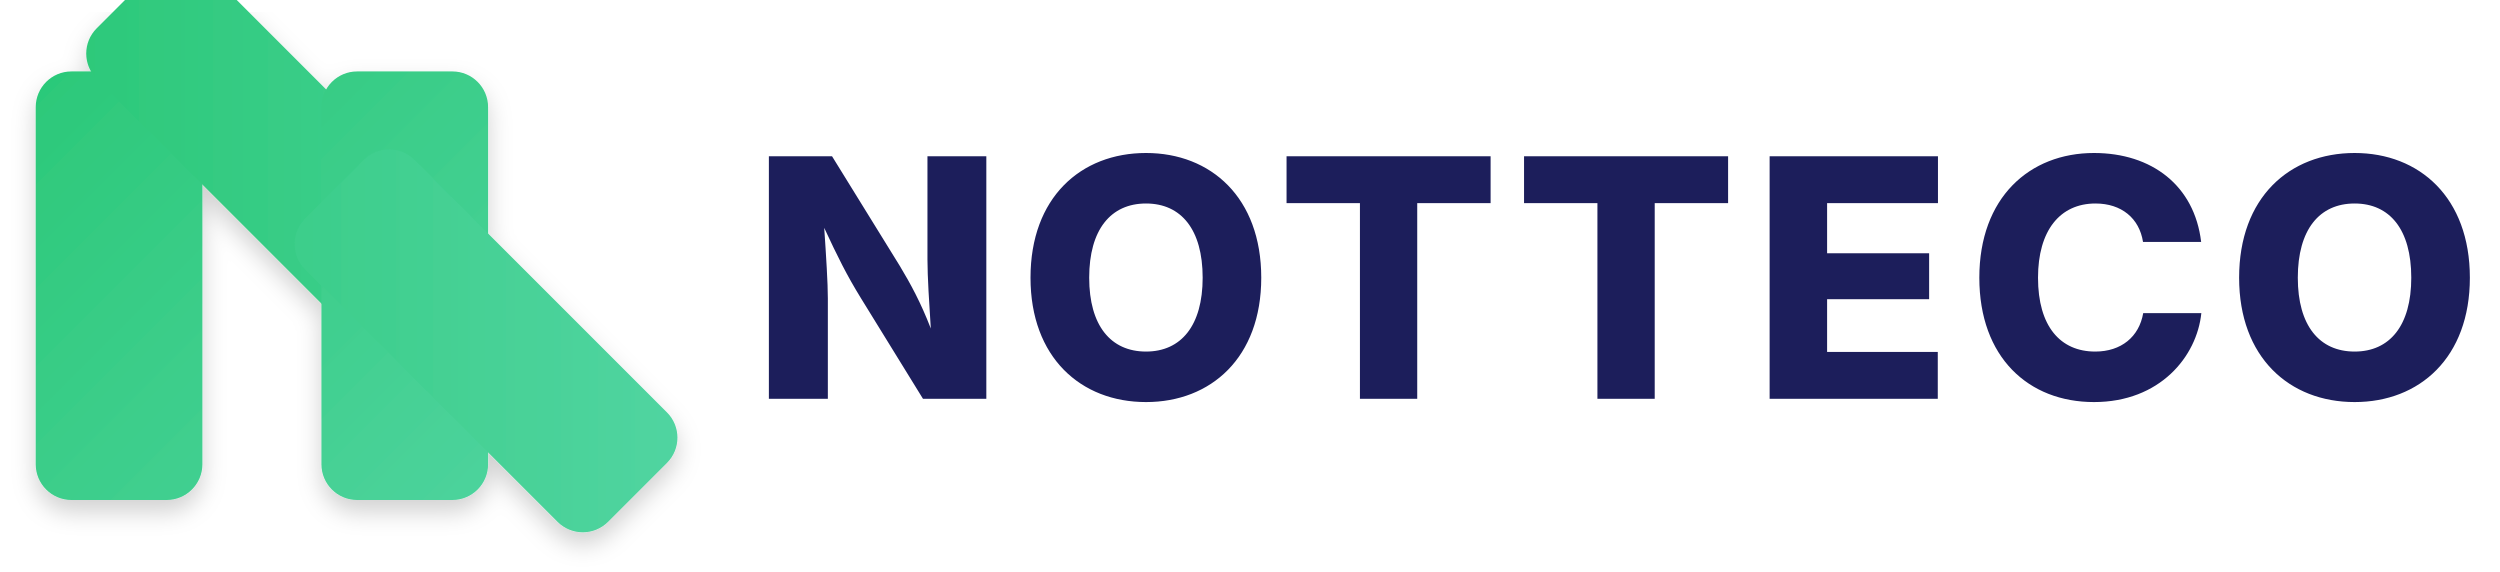
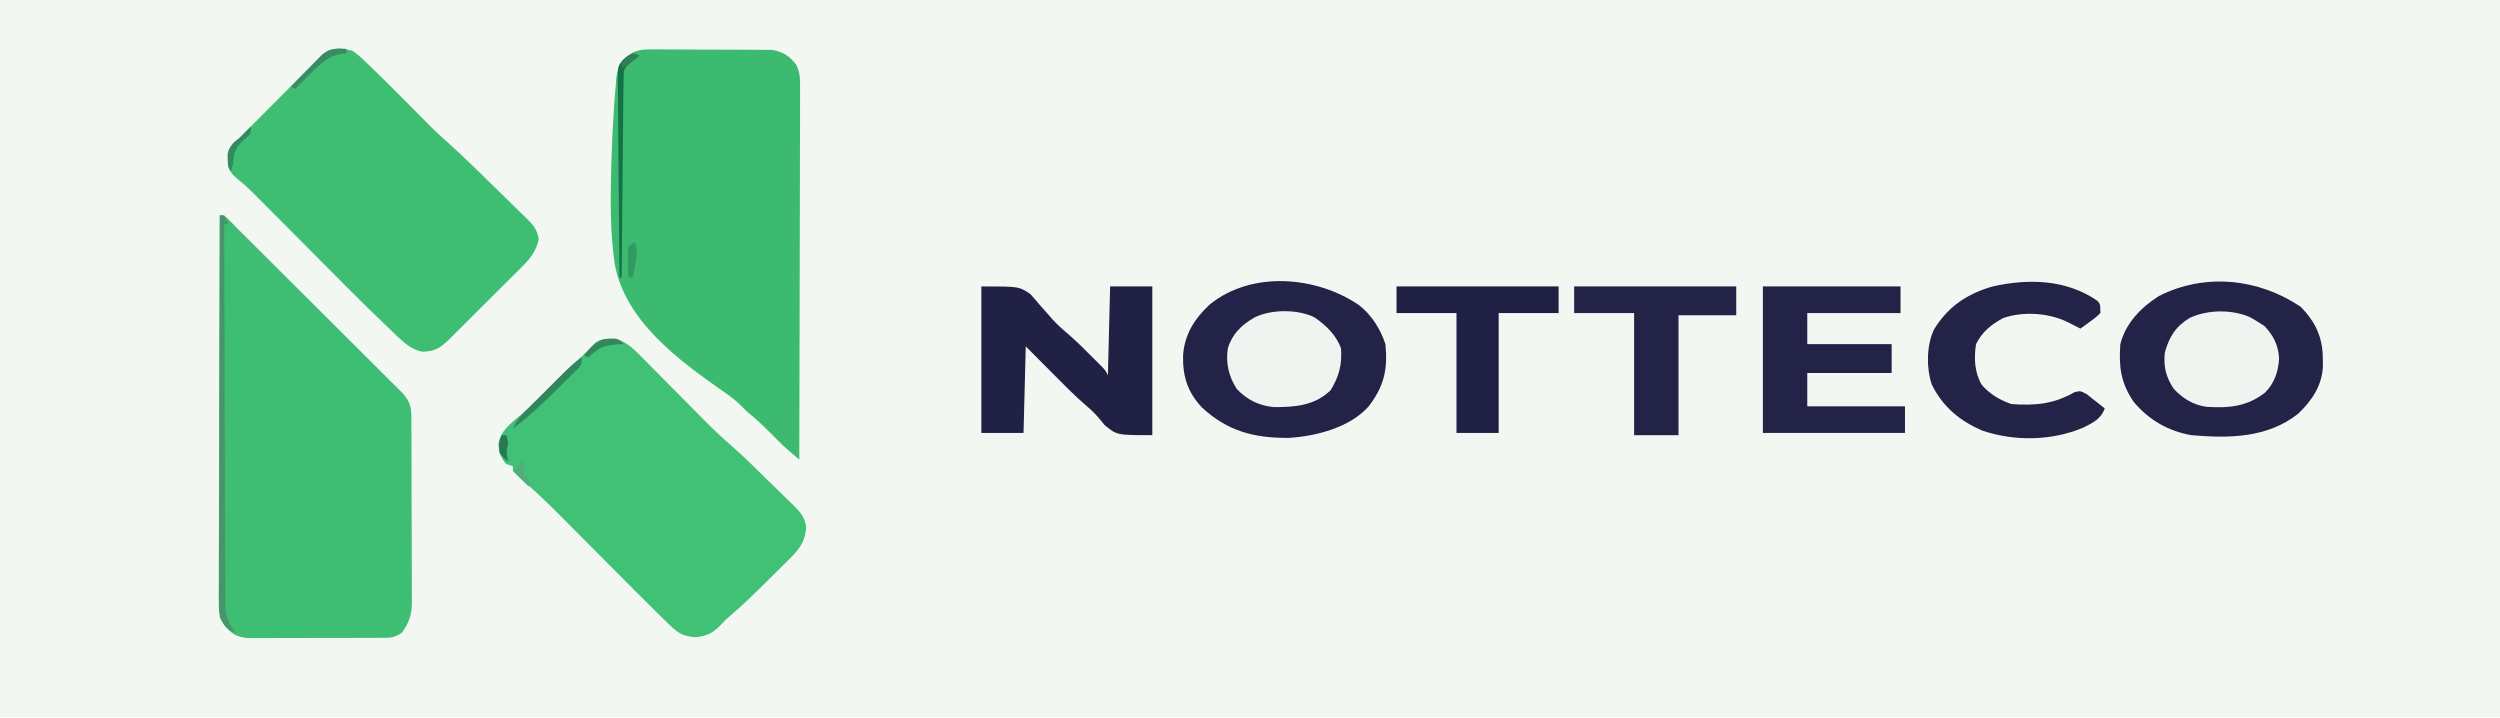
- <svg xmlns="http://www.w3.org/2000/svg" width="420" height="96" viewBox="0 0 420 96" fill="none" role="img" aria-label="NOTTECO">
-   <defs>
-     <linearGradient id="g" x1="0" y1="0" x2="96" y2="96" gradientUnits="userSpaceOnUse">
-       <stop stop-color="#27C774" />
-       <stop offset="1" stop-color="#53D5A3" />
-     </linearGradient>
-     <filter id="shadow" x="0" y="0" width="140" height="96" filterUnits="userSpaceOnUse" color-interpolation-filters="sRGB">
-       <feDropShadow dx="0" dy="2" stdDeviation="2" flood-opacity="0.18" />
-     </filter>
-   </defs>
-   <g filter="url(#shadow)">
-     <rect x="6" y="12" width="28" height="72" rx="6" fill="url(#g)" />
-     <rect x="12" y="9" width="26" height="72" rx="6" transform="rotate(-45 12 9)" fill="url(#g)" />
-     <rect x="54" y="12" width="28" height="72" rx="6" fill="url(#g)" />
-     <rect x="47" y="41" width="26" height="72" rx="6" transform="rotate(-45 47 41)" fill="url(#g)" />
-   </g>
-   <text x="126" y="67" fill="#1C1E5B" font-family="Inter, Arial, sans-serif" font-size="56" font-weight="800" letter-spacing="2">NOTTECO</text>
+ <svg xmlns="http://www.w3.org/2000/svg" version="1.1" width="1126" height="323">
+   <path d="M0 0 C371.58 0 743.16 0 1126 0 C1126 106.59 1126 213.18 1126 323 C754.42 323 382.84 323 0 323 C0 216.41 0 109.82 0 0 Z " fill="#F3F7F2" transform="translate(0,0)" />
+   <path d="M0 0 C2 0 2 0 4.15 2.027 C5.101 3.017 6.051 4.008 7 5 C8.167 6.169 9.338 7.334 10.511 8.498 C11.163 9.147 11.815 9.796 12.486 10.464 C13.185 11.16 13.884 11.856 14.604 12.573 C22.216 20.151 29.822 27.735 37.426 35.322 C42.023 39.909 46.622 44.494 51.226 49.075 C55.684 53.511 60.137 57.953 64.587 62.397 C66.283 64.09 67.981 65.781 69.681 67.47 C72.053 69.828 74.419 72.191 76.784 74.557 C77.489 75.255 78.194 75.952 78.92 76.671 C79.564 77.318 80.207 77.964 80.87 78.629 C81.429 79.187 81.989 79.745 82.565 80.319 C85.194 83.399 86.248 86.006 86.267 90.04 C86.276 90.835 86.284 91.63 86.293 92.449 C86.292 93.312 86.291 94.175 86.291 95.064 C86.297 95.98 86.304 96.896 86.311 97.839 C86.33 100.868 86.334 103.897 86.336 106.926 C86.342 109.033 86.349 111.141 86.356 113.248 C86.368 117.667 86.372 122.086 86.371 126.506 C86.37 132.162 86.398 137.817 86.432 143.473 C86.454 147.827 86.458 152.18 86.457 156.534 C86.46 158.619 86.469 160.704 86.484 162.789 C86.504 165.709 86.498 168.628 86.486 171.548 C86.497 172.405 86.508 173.262 86.52 174.145 C86.46 179.903 85.355 183.281 82 188 C78.364 190.424 76.644 190.258 72.313 190.275 C71.638 190.28 70.963 190.285 70.267 190.29 C68.035 190.304 65.803 190.303 63.57 190.301 C62.017 190.305 60.464 190.309 58.911 190.314 C55.654 190.321 52.398 190.321 49.141 190.316 C44.973 190.31 40.804 190.327 36.636 190.35 C33.427 190.365 30.219 190.366 27.01 190.363 C25.474 190.363 23.937 190.368 22.401 190.378 C20.249 190.391 18.098 190.384 15.946 190.372 C14.722 190.373 13.499 190.374 12.239 190.374 C7.279 189.801 4.985 188.231 1.885 184.359 C-0.257 180.541 -0.553 177.661 -0.481 173.407 C-0.484 172.663 -0.488 171.919 -0.491 171.152 C-0.498 168.669 -0.476 166.187 -0.454 163.704 C-0.453 161.919 -0.454 160.135 -0.456 158.351 C-0.457 153.515 -0.434 148.679 -0.406 143.842 C-0.381 138.786 -0.378 133.729 -0.373 128.672 C-0.361 119.099 -0.328 109.526 -0.288 99.954 C-0.243 89.054 -0.221 78.155 -0.201 67.255 C-0.159 44.837 -0.089 22.418 0 0 Z " fill="#3EBE73" transform="translate(99,97)" />
+   <path d="M0 0 C1.281 -0.012 2.563 -0.025 3.883 -0.038 C5.264 -0.02 6.645 -0.002 8.025 0.018 C9.458 0.019 10.891 0.018 12.324 0.015 C15.317 0.015 18.31 0.036 21.303 0.072 C25.129 0.118 28.953 0.119 32.779 0.105 C35.734 0.099 38.69 0.112 41.645 0.131 C43.055 0.139 44.465 0.142 45.876 0.138 C47.849 0.138 49.823 0.166 51.797 0.195 C52.917 0.205 54.037 0.214 55.192 0.223 C59.968 1.016 63.075 3.075 65.985 6.934 C67.686 10.48 67.703 13.06 67.695 16.99 C67.697 17.708 67.7 18.427 67.702 19.168 C67.707 21.571 67.691 23.974 67.674 26.377 C67.673 28.102 67.674 29.826 67.676 31.551 C67.677 36.231 67.659 40.91 67.638 45.589 C67.619 50.481 67.617 55.372 67.614 60.263 C67.605 69.525 67.58 78.786 67.55 88.047 C67.516 98.591 67.5 109.135 67.485 119.679 C67.453 141.367 67.401 163.056 67.334 184.745 C66.226 183.805 65.12 182.863 64.014 181.921 C63.397 181.396 62.781 180.872 62.146 180.332 C59.556 178.064 57.178 175.645 54.771 173.182 C51.113 169.469 47.384 166.023 43.334 162.745 C42.565 161.954 41.796 161.162 41.003 160.347 C38.455 157.863 35.94 155.958 32.993 153.975 C12.96 140.016 -11.086 122.232 -15.755 96.853 C-17.87 82.429 -17.794 67.907 -17.354 53.37 C-17.324 52.242 -17.294 51.115 -17.263 49.953 C-17.047 42.344 -16.681 34.754 -16.178 27.159 C-16.115 26.159 -16.053 25.159 -15.989 24.13 C-15.795 21.311 -15.551 18.501 -15.286 15.688 C-15.23 14.866 -15.173 14.043 -15.115 13.196 C-14.63 8.815 -13.735 6.295 -10.482 3.232 C-7.016 0.652 -4.371 -0.005 0 0 Z " fill="#3CBB70" transform="translate(292.6663,22.25537)" />
+   <path d="M0 0 C2.254 1.666 2.254 1.666 4.57 3.836 C5.44 4.649 6.31 5.462 7.206 6.299 C12.132 11.061 16.989 15.885 21.812 20.75 C22.832 21.775 23.853 22.8 24.873 23.824 C26.743 25.703 28.612 27.583 30.48 29.464 C31.311 30.301 32.143 31.138 33 32 C33.845 32.856 34.691 33.712 35.562 34.593 C37.712 36.716 39.907 38.722 42.18 40.711 C49.57 47.333 56.648 54.277 63.708 61.248 C65.33 62.843 66.96 64.432 68.596 66.013 C70.979 68.317 73.339 70.644 75.695 72.977 C76.43 73.678 77.164 74.379 77.92 75.101 C81.158 78.353 82.839 80.079 83.644 84.689 C82.615 89.982 79.9 93.35 76.143 97.1 C74.991 98.256 74.991 98.256 73.817 99.436 C72.579 100.662 72.579 100.662 71.316 101.914 C70.464 102.766 69.613 103.617 68.735 104.494 C66.936 106.29 65.134 108.084 63.331 109.875 C60.571 112.617 57.819 115.366 55.068 118.117 C53.318 119.862 51.568 121.607 49.816 123.352 C48.993 124.173 48.17 124.995 47.322 125.842 C46.552 126.607 45.781 127.371 44.987 128.159 C44.312 128.83 43.637 129.501 42.941 130.192 C38.915 133.941 36.794 135.33 31.098 135.398 C25.514 134.338 21.492 129.915 17.512 126.137 C16.838 125.501 16.164 124.865 15.47 124.21 C3.001 112.337 -9.046 100.018 -21.188 87.812 C-25.714 83.262 -30.242 78.714 -34.774 74.17 C-36.569 72.368 -38.361 70.564 -40.153 68.759 C-41.253 67.655 -42.354 66.552 -43.454 65.448 C-43.944 64.953 -44.434 64.458 -44.938 63.948 C-47.115 61.771 -49.305 59.759 -51.722 57.847 C-54.237 55.808 -55.792 54.171 -56.371 50.914 C-56.393 50.159 -56.415 49.403 -56.438 48.625 C-56.477 47.875 -56.517 47.125 -56.559 46.352 C-55.759 42.984 -53.421 41.335 -51 39 C-49.63 37.626 -48.264 36.248 -46.9 34.868 C-42.646 30.579 -38.387 26.296 -34.125 22.015 C-32.286 20.166 -30.449 18.316 -28.614 16.463 C-25.964 13.789 -23.307 11.12 -20.648 8.453 C-19.827 7.621 -19.005 6.789 -18.158 5.931 C-17.011 4.784 -17.011 4.784 -15.841 3.614 C-15.17 2.939 -14.499 2.263 -13.808 1.567 C-9.669 -2.021 -4.937 -1.503 0 0 Z " fill="#3EBE73" transform="translate(159,23)" />
+   <path d="M0 0 C4.768 0.892 8.104 3.974 11.429 7.335 C12.591 8.502 12.591 8.502 13.776 9.693 C15.012 10.949 15.012 10.949 16.273 12.23 C17.566 13.531 17.566 13.531 18.885 14.858 C21.638 17.628 24.384 20.405 27.129 23.184 C29.864 25.947 32.601 28.708 35.341 31.467 C37.043 33.181 38.743 34.898 40.44 36.619 C44.631 40.845 48.897 44.891 53.41 48.772 C58.712 53.395 63.673 58.405 68.682 63.34 C70.069 64.699 71.463 66.052 72.863 67.397 C74.905 69.36 76.923 71.345 78.938 73.336 C79.563 73.929 80.189 74.522 80.834 75.133 C83.751 78.063 85.666 80.366 86.403 84.502 C86.247 91.619 82.736 95.462 77.836 100.242 C77.304 100.772 76.773 101.302 76.225 101.848 C75.103 102.963 73.977 104.075 72.848 105.183 C71.144 106.856 69.451 108.539 67.76 110.225 C62.604 115.343 57.411 120.352 51.88 125.067 C50.171 126.519 50.171 126.519 48.207 128.648 C44.601 132.435 41.701 134.01 36.441 134.434 C31.591 134.028 29.222 133.001 25.715 129.649 C24.853 128.831 23.99 128.014 23.101 127.171 C21.723 125.816 21.723 125.816 20.316 124.434 C19.842 123.969 19.367 123.505 18.878 123.027 C15.727 119.942 12.609 116.825 9.503 113.695 C7.763 111.943 6.021 110.194 4.277 108.445 C0.579 104.736 -3.115 101.022 -6.809 97.309 C-11.102 92.992 -15.397 88.676 -19.696 84.365 C-21.4 82.655 -23.1 80.942 -24.801 79.229 C-30.255 73.749 -35.789 68.443 -41.684 63.434 C-44.184 61.121 -44.184 61.121 -45.684 59.434 C-45.684 58.774 -45.684 58.114 -45.684 57.434 C-46.674 57.104 -47.664 56.774 -48.684 56.434 C-51.131 53.636 -52.051 51.032 -52.184 47.371 C-51.189 41.167 -46.281 37.881 -41.773 34.023 C-36.021 29.083 -30.799 23.597 -25.485 18.196 C-21.232 13.9 -16.917 9.783 -12.3 5.88 C-10.522 4.371 -10.522 4.371 -8.746 1.996 C-5.871 -0.182 -3.528 -0.006 0 0 Z " fill="#40C175" transform="translate(276.6836,152.5664)" />
+   <path d="M0 0 C6.602 6.752 9.891 13.729 9.938 23.125 C9.952 24.421 9.966 25.716 9.98 27.051 C9.447 35.763 5.063 42.13 -1.066 48.074 C-14.946 59.123 -32.365 59.303 -49.25 57.812 C-59.638 56.008 -68.452 50.93 -75.25 42.812 C-81.01 34.334 -82.029 27.006 -81.25 16.812 C-78.945 7.428 -71.841 0.161 -63.848 -4.871 C-43.129 -15.37 -18.988 -12.78 0 0 Z " fill="#222346" transform="translate(1036.25,138.1875)" />
+   <path d="M0 0 C5.741 4.415 9.703 10.795 11.98 17.629 C13.083 29.014 11.415 36.517 4.41 45.684 C-3.944 55.087 -19.021 59.056 -31.211 59.832 C-46.955 60.051 -59.2 56.866 -70.746 46.066 C-77.2 39.147 -79.36 32.092 -79.164 22.695 C-78.502 13.233 -74.045 6.204 -67.207 -0.184 C-48.314 -15.56 -19.152 -13.003 0 0 Z " fill="#232347" transform="translate(612.0195,137.3711)" />
+   <path d="M0 0 C17 0 17 0 22.098 3.473 C23.466 4.961 24.789 6.493 26.062 8.062 C27.405 9.576 28.75 11.088 30.098 12.598 C30.742 13.343 31.386 14.089 32.049 14.857 C34.526 17.577 37.227 19.92 40.03 22.296 C43.322 25.143 46.371 28.226 49.438 31.312 C50.061 31.932 50.684 32.551 51.326 33.189 C51.918 33.783 52.511 34.377 53.121 34.988 C53.651 35.52 54.182 36.051 54.728 36.599 C56 38 56 38 57 40 C57.33 26.8 57.66 13.6 58 0 C64.27 0 70.54 0 77 0 C77 22.11 77 44.22 77 67 C61 67 61 67 55.5 62.438 C54.809 61.591 54.118 60.744 53.406 59.871 C51.479 57.572 49.728 55.828 47.469 53.906 C41.668 48.944 36.372 43.478 31 38.062 C27.37 34.412 23.74 30.761 20 27 C19.67 39.87 19.34 52.74 19 66 C12.73 66 6.46 66 0 66 C0 44.22 0 22.44 0 0 Z " fill="#202145" transform="translate(442,129)" />
+   <path d="M0 0 C20.46 0 40.92 0 62 0 C62 3.96 62 7.92 62 12 C48.14 12 34.28 12 20 12 C20 16.62 20 21.24 20 26 C32.54 26 45.08 26 58 26 C58 30.29 58 34.58 58 39 C45.46 39 32.92 39 20 39 C20 43.95 20 48.9 20 54 C34.52 54 49.04 54 64 54 C64 57.96 64 61.92 64 66 C42.88 66 21.76 66 0 66 C0 44.22 0 22.44 0 0 Z " fill="#222346" transform="translate(794,129)" />
+   <path d="M0 0 C1.406 1.562 1.406 1.562 1.406 5.562 C-0.562 7.484 -0.562 7.484 -3.094 9.312 C-4.347 10.233 -4.347 10.233 -5.625 11.172 C-6.275 11.631 -6.924 12.09 -7.594 12.562 C-9.609 11.555 -11.62 10.549 -13.609 9.492 C-22.126 5.472 -33.186 4.728 -42.219 7.75 C-47.737 10.714 -51.717 13.85 -54.594 19.562 C-55.555 25.843 -55.306 32.233 -52.07 37.809 C-48.543 41.998 -43.746 44.845 -38.594 46.562 C-27.911 47.302 -19.654 46.597 -10.188 41.188 C-7.594 40.562 -7.594 40.562 -4.699 42.117 C-3.736 42.883 -2.773 43.649 -1.781 44.438 C-0.805 45.198 0.17 45.959 1.176 46.742 C1.912 47.343 2.648 47.944 3.406 48.562 C1.511 53.411 -1.804 54.863 -6.273 57.168 C-20.487 63.138 -37.041 63.42 -51.594 58.562 C-61.855 54.24 -69.741 47.656 -74.594 37.562 C-77.019 30.138 -76.876 20.206 -73.594 13.125 C-67.405 2.73 -58.482 -3.221 -46.91 -6.473 C-30.823 -10.013 -14.006 -9.616 0 0 Z " fill="#222346" transform="translate(944.5938,135.4375)" />
+   <path d="M0 0 C24.09 0 48.18 0 73 0 C73 4.29 73 8.58 73 13 C64.42 13 55.84 13 47 13 C47 30.82 47 48.64 47 67 C40.4 67 33.8 67 27 67 C27 48.85 27 30.7 27 12 C18.09 12 9.18 12 0 12 C0 8.04 0 4.08 0 0 Z " fill="#232348" transform="translate(709,129)" />
+   <path d="M0 0 C24.09 0 48.18 0 73 0 C73 3.96 73 7.92 73 12 C64.09 12 55.18 12 46 12 C46 29.82 46 47.64 46 66 C39.73 66 33.46 66 27 66 C27 48.18 27 30.36 27 12 C18.09 12 9.18 12 0 12 C0 8.04 0 4.08 0 0 Z " fill="#202044" transform="translate(629,129)" />
+   <path d="M0 0 C1.294 0.709 2.57 1.455 3.812 2.25 C4.741 2.828 5.669 3.405 6.625 4 C10.718 8.21 13.013 12.775 13.312 18.688 C12.986 24.61 11.231 29.842 6.977 34.078 C-0.995 40.37 -9.425 41.14 -19.262 40.493 C-25.219 39.742 -30.183 36.686 -34.188 32.312 C-37.655 27.003 -38.733 22.58 -38.188 16.25 C-36.338 9.177 -33.3 4.253 -26.938 0.438 C-18.893 -3.329 -8.21 -3.446 0 0 Z " fill="#F0F3EF" transform="translate(1013.188,142.75)" />
+   <path d="M0 0 C5.068 3.451 9.915 8.121 11.875 14 C12.369 21.284 11.004 26.53 7.188 32.75 C0.004 39.739 -8.929 40.424 -18.539 40.344 C-25.145 39.71 -30.602 37.002 -35.125 32.125 C-38.688 26.558 -40.107 20.585 -39.125 14 C-37.143 7.339 -33.028 3.451 -27.125 0 C-19.743 -3.749 -7.446 -3.826 0 0 Z " fill="#F0F3EF" transform="translate(592.125,143)" />
+   <path d="M0 0 C0.66 0 1.32 0 2 0 C2.66 1.32 3.32 2.64 4 4 C3.34 4 2.68 4 2 4 C2.037 26.957 2.097 49.914 2.184 72.871 C2.224 83.531 2.256 94.19 2.271 104.849 C2.284 114.141 2.311 123.431 2.355 132.723 C2.377 137.642 2.393 142.561 2.392 147.48 C2.391 152.112 2.409 156.743 2.441 161.375 C2.45 163.073 2.451 164.772 2.446 166.47 C2.439 168.793 2.457 171.115 2.481 173.439 C2.487 175.387 2.487 175.387 2.492 177.374 C3.116 181.828 4.567 184.256 7 188 C3.117 186.527 1.783 184.711 0 181 C-0.276 178.424 -0.393 176.098 -0.361 173.527 C-0.363 172.784 -0.366 172.04 -0.369 171.275 C-0.373 168.789 -0.357 166.303 -0.341 163.817 C-0.34 162.033 -0.34 160.249 -0.342 158.465 C-0.343 153.625 -0.325 148.784 -0.304 143.944 C-0.285 138.884 -0.284 133.825 -0.28 128.765 C-0.271 119.185 -0.246 109.606 -0.216 100.026 C-0.183 89.119 -0.166 78.212 -0.151 67.305 C-0.12 44.87 -0.067 22.435 0 0 Z " fill="#48946C" transform="translate(99,97)" />
+   <path d="M0 0 C0.99 0.33 1.98 0.66 3 1 C1.47 2.237 -0.06 3.474 -1.59 4.711 C-3.133 5.967 -3.133 5.967 -4 8 C-4.123 10.928 -4.186 13.835 -4.205 16.764 C-4.215 17.672 -4.225 18.579 -4.235 19.514 C-4.267 22.522 -4.292 25.531 -4.316 28.539 C-4.337 30.621 -4.358 32.704 -4.379 34.786 C-4.435 40.273 -4.484 45.761 -4.532 51.249 C-4.582 56.845 -4.638 62.442 -4.693 68.039 C-4.801 79.026 -4.902 90.013 -5 101 C-5.33 101 -5.66 101 -6 101 C-6.139 88.57 -6.246 76.139 -6.311 63.709 C-6.342 57.936 -6.385 52.165 -6.453 46.393 C-6.518 40.823 -6.554 35.254 -6.569 29.684 C-6.58 27.558 -6.602 25.433 -6.634 23.307 C-6.678 20.331 -6.684 17.357 -6.681 14.38 C-6.703 13.5 -6.724 12.621 -6.747 11.714 C-6.688 5.929 -6.688 5.929 -4.724 3.276 C-3.145 1.851 -3.145 1.851 0 0 Z " fill="#157246" transform="translate(285,24)" />
+   <path d="M0 0 C0 3 0 3 -1.617 4.974 C-2.362 5.709 -3.107 6.445 -3.875 7.203 C-5.107 8.427 -5.107 8.427 -6.363 9.676 C-7.233 10.525 -8.104 11.375 -9 12.25 C-9.839 13.084 -10.678 13.918 -11.543 14.777 C-17.729 20.886 -23.995 26.835 -31 32 C-29.386 27.957 -26.518 25.246 -23.477 22.246 C-22.934 21.704 -22.391 21.162 -21.832 20.603 C-20.687 19.46 -19.538 18.32 -18.388 17.182 C-16.633 15.445 -14.886 13.701 -13.141 11.955 C-12.024 10.843 -10.907 9.732 -9.789 8.621 C-9.269 8.102 -8.749 7.583 -8.214 7.049 C-5.609 4.478 -2.999 2.103 0 0 Z " fill="#31865C" transform="translate(262,161)" />
+   <path d="M0 0 C0 0.66 0 1.32 0 2 C-1.671 2.217 -1.671 2.217 -3.375 2.438 C-9.591 3.961 -13.59 8.613 -18 13 C-18.576 13.562 -19.152 14.124 -19.746 14.703 C-20.846 15.787 -21.926 16.89 -23 18 C-23.66 17.67 -24.32 17.34 -25 17 C-22.404 14.346 -19.797 11.703 -17.188 9.062 C-16.081 7.93 -16.081 7.93 -14.951 6.775 C-14.239 6.057 -13.527 5.338 -12.793 4.598 C-12.138 3.933 -11.484 3.268 -10.809 2.582 C-7.456 -0.35 -4.256 -0.095 0 0 Z " fill="#3A8B62" transform="translate(156,22)" />
+   <path d="M0 0 C0 3 0 3 -1.496 4.578 C-2.457 5.406 -2.457 5.406 -3.438 6.25 C-7.018 9.65 -7.807 11.982 -8 17 C-8.33 17.99 -8.66 18.98 -9 20 C-10.56 18.44 -10.282 16.911 -10.375 14.75 C-10.334 11.066 -10.205 10.257 -7.812 7.25 C-6.42 6.136 -6.42 6.136 -5 5 C-4.072 4.072 -3.144 3.144 -2.188 2.188 C-1.105 1.105 -1.105 1.105 0 0 Z " fill="#358862" transform="translate(113,57)" />
+   <path d="M0 0 C1.268 3.654 0.757 6.491 0.062 10.25 C-0.132 11.328 -0.327 12.405 -0.527 13.516 C-0.683 14.335 -0.839 15.155 -1 16 C-1.66 16 -2.32 16 -3 16 C-3.081 13.709 -3.139 11.417 -3.188 9.125 C-3.222 7.849 -3.257 6.573 -3.293 5.258 C-3.196 4.183 -3.1 3.108 -3 2 C-2.01 1.34 -1.02 0.68 0 0 Z " fill="#319A60" transform="translate(286,109)" />
+   <path d="M0 0 C1.918 0.441 1.918 0.441 3.918 2.441 C3.266 2.456 2.613 2.47 1.941 2.484 C-4.473 2.834 -7.583 3.824 -12.082 8.441 C-12.742 8.111 -13.402 7.781 -14.082 7.441 C-9.845 2.1 -6.966 -0.372 0 0 Z " fill="#33875A" transform="translate(277.082,152.5586)" />
+   <path d="M0 0 C0.66 0 1.32 0 2 0 C3 3 3 3 2.5 5.438 C1.987 8.068 2.164 9.493 3 12 C1 10.375 1 10.375 -1 8 C-1.315 4.855 -1.42 2.841 0 0 Z " fill="#287854" transform="translate(226,196)" />
+   <path d="M0 0 C1 2 1 2 0.875 4.438 C0.746 7.062 0.746 7.062 2.5 8.812 C2.995 9.204 3.49 9.596 4 10 C3.67 10.66 3.34 11.32 3 12 C0.69 9.69 -1.62 7.38 -4 5 C-3.34 4.67 -2.68 4.34 -2 4 C-0.866 1.983 -0.866 1.983 0 0 Z " fill="#54AB7D" transform="translate(235,207)" />
+   <path d="M0 0 C0.99 0.33 1.98 0.66 3 1 C0.36 2.98 -2.28 4.96 -5 7 C-5 6.01 -5 5.02 -5 4 C-2.688 1.75 -2.688 1.75 0 0 Z " fill="#307F58" transform="translate(285,24)" />
</svg>
